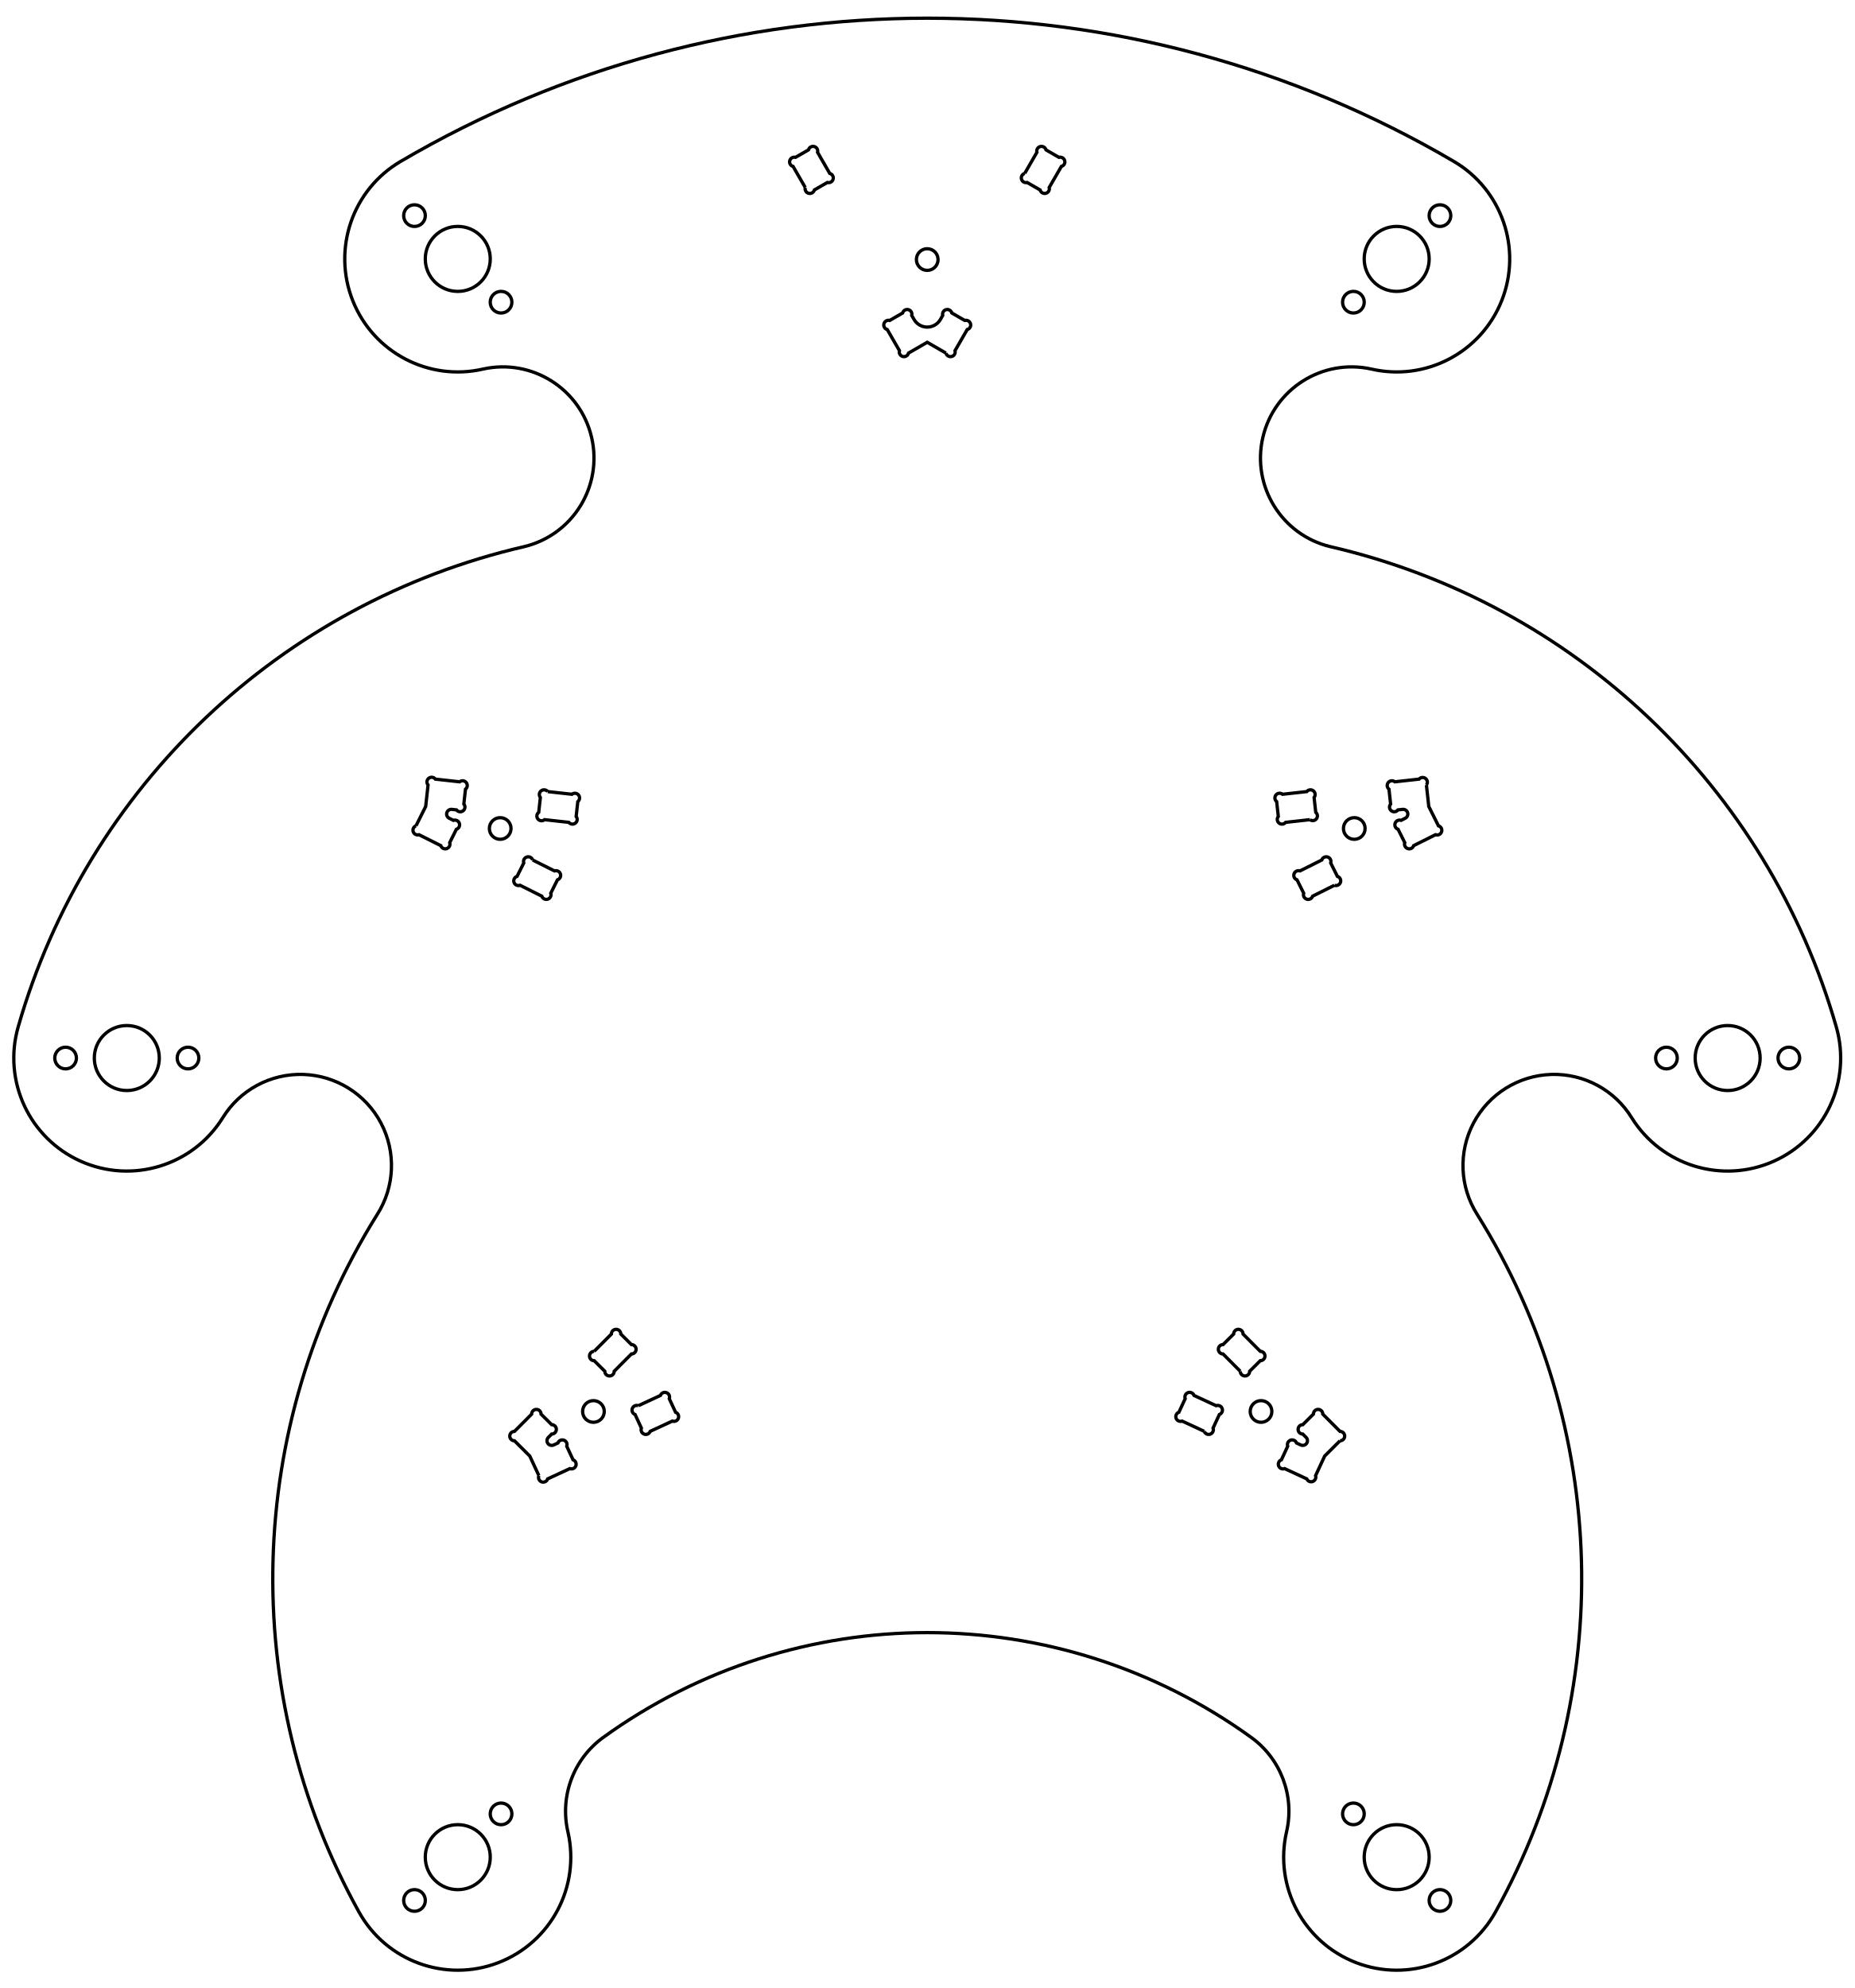
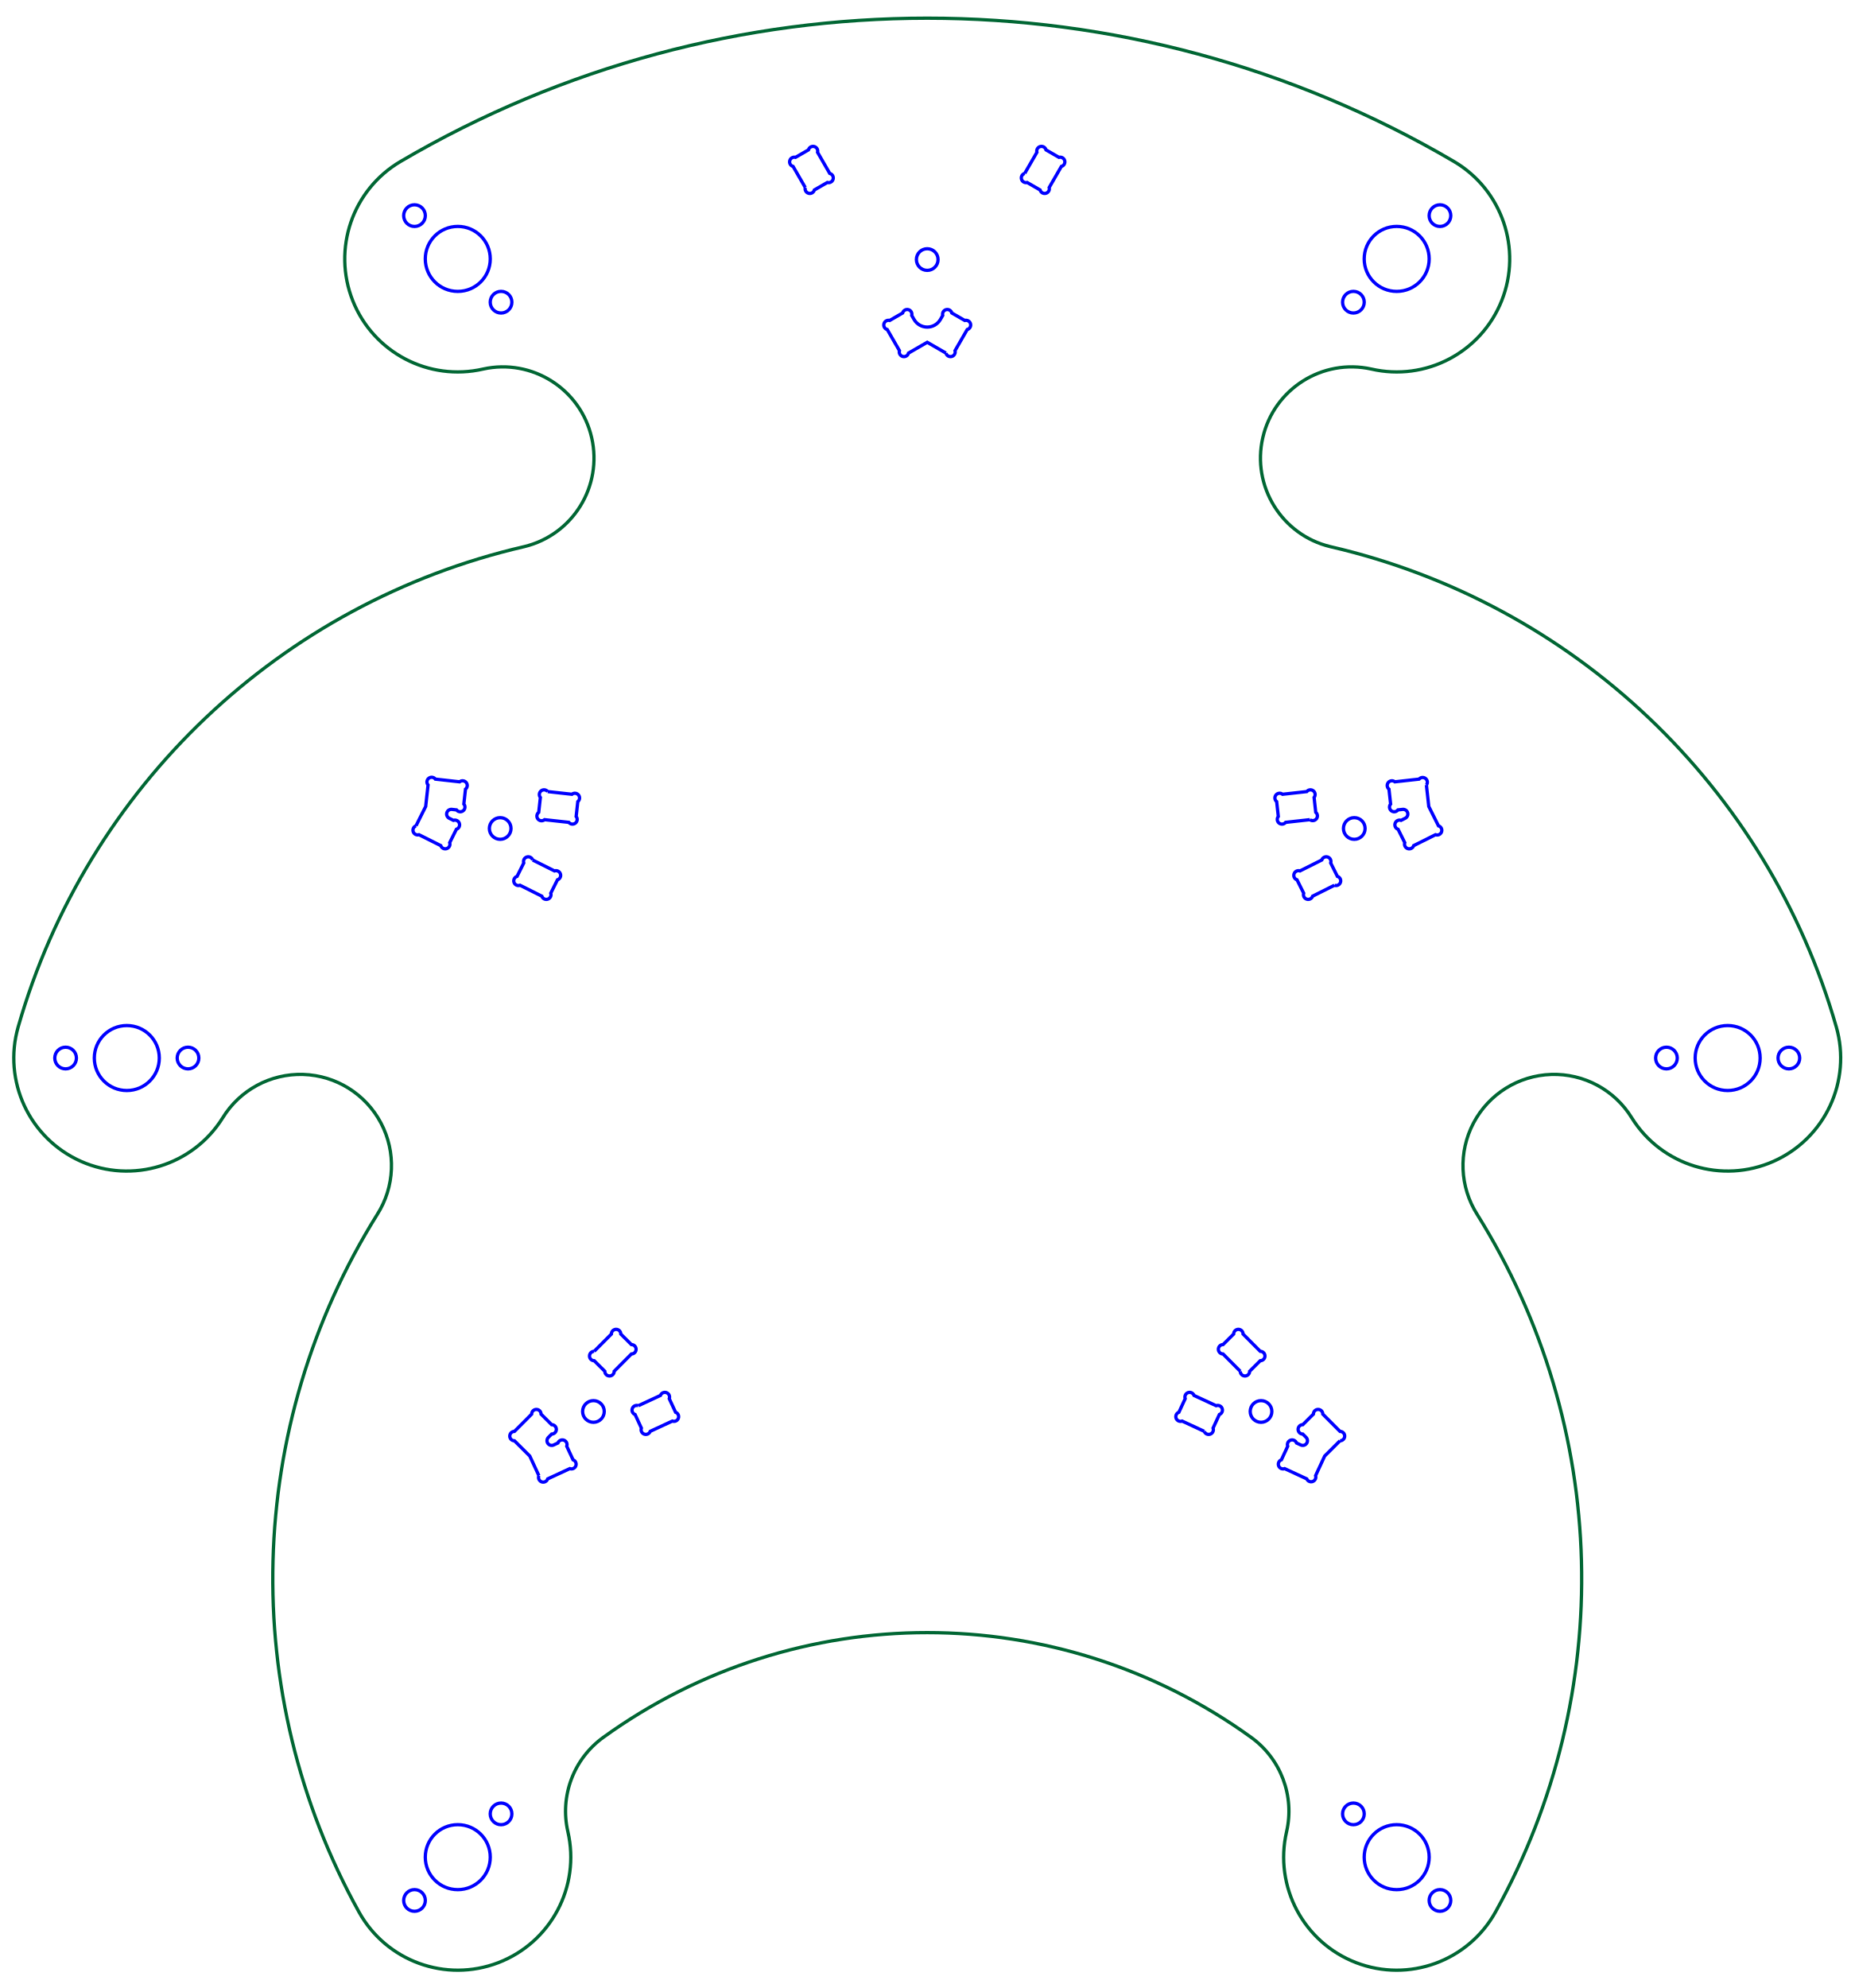
- <svg xmlns="http://www.w3.org/2000/svg" width="196.932mm" height="211.09mm" viewBox="0 0 196.932 211.09" version="1.1">
+ <svg xmlns="http://www.w3.org/2000/svg" width="196.932mm" height="211.09mm" viewBox="0 0 196.932 211.09" version="1.1" id="svg4550">
+   <defs id="defs4554" />
  <g id="Sketch009" transform="translate(98.46584,112.3446) scale(1,-1)">
-     <path id="Sketch009_w0000" d="M 74.823 -6.359 A 12.0 12.0 0 0 1 96.535 3.308 A 72.98 72.98 0 0 1 42.799 54.301 A 9.678 9.678 0 0 0 47.153 73.16 A 12.0 12.0 0 0 1 55.932 95.199 A 110.414 110.414 0 0 1 -55.932 95.199 A 12.0 12.0 0 0 1 -47.153 73.16 A 9.678 9.678 0 0 0 -42.799 54.301 A 72.98 72.98 0 0 1 -96.535 3.308 A 12.0 12.0 0 0 1 -74.823 -6.359 A 9.678 9.678 0 1 0 -58.409 -16.616 A 72.98 72.98 0 0 1 -60.348 -90.671 A 12.0 12.0 0 0 1 -38.16 -82.153 A 9.678 9.678 0 0 0 -34.397 -72.131 A 58.751 58.751 0 0 0 34.397 -72.131 A 9.678 9.678 0 0 0 38.16 -82.153 A 12.0 12.0 0 0 1 60.348 -90.671 A 72.98 72.98 0 0 1 58.409 -16.616 A 9.678 9.678 0 1 0 74.823 -6.359 " stroke="#000000" stroke-width="0.35 px" style="stroke-width:0.35;stroke-miterlimit:4;stroke-dasharray:none;fill:none;fill-rule: evenodd " />
-     <circle cx="49.853" cy="84.853" r="3.45" stroke="#000000" stroke-width="0.35 px" style="stroke-width:0.35;stroke-miterlimit:4;stroke-dasharray:none;fill:none" />
-     <circle cx="54.449" cy="89.449" r="1.15" stroke="#000000" stroke-width="0.35 px" style="stroke-width:0.35;stroke-miterlimit:4;stroke-dasharray:none;fill:none" />
-     <circle cx="45.257" cy="80.257" r="1.15" stroke="#000000" stroke-width="0.35 px" style="stroke-width:0.35;stroke-miterlimit:4;stroke-dasharray:none;fill:none" />
-     <circle cx="85.0" cy="4.62860733487e-27" r="3.45" stroke="#000000" stroke-width="0.35 px" style="stroke-width:0.35;stroke-miterlimit:4;stroke-dasharray:none;fill:none" />
-     <circle cx="91.5" cy="6.99394217808e-27" r="1.15" stroke="#000000" stroke-width="0.35 px" style="stroke-width:0.35;stroke-miterlimit:4;stroke-dasharray:none;fill:none" />
-     <circle cx="78.5" cy="-1.04146972859e-26" r="1.15" stroke="#000000" stroke-width="0.35 px" style="stroke-width:0.35;stroke-miterlimit:4;stroke-dasharray:none;fill:none" />
-     <circle cx="49.853" cy="-84.853" r="3.45" stroke="#000000" stroke-width="0.35 px" style="stroke-width:0.35;stroke-miterlimit:4;stroke-dasharray:none;fill:none" />
-     <circle cx="45.257" cy="-80.257" r="1.15" stroke="#000000" stroke-width="0.35 px" style="stroke-width:0.35;stroke-miterlimit:4;stroke-dasharray:none;fill:none" />
-     <circle cx="54.449" cy="-89.449" r="1.15" stroke="#000000" stroke-width="0.35 px" style="stroke-width:0.35;stroke-miterlimit:4;stroke-dasharray:none;fill:none" />
-     <circle cx="-49.853" cy="-84.853" r="3.45" stroke="#000000" stroke-width="0.35 px" style="stroke-width:0.35;stroke-miterlimit:4;stroke-dasharray:none;fill:none" />
-     <circle cx="-85.0" cy="-1.54934116234e-27" r="3.45" stroke="#000000" stroke-width="0.35 px" style="stroke-width:0.35;stroke-miterlimit:4;stroke-dasharray:none;fill:none" />
-     <circle cx="-49.853" cy="84.853" r="3.45" stroke="#000000" stroke-width="0.35 px" style="stroke-width:0.35;stroke-miterlimit:4;stroke-dasharray:none;fill:none" />
-     <circle cx="-45.257" cy="80.257" r="1.15" stroke="#000000" stroke-width="0.35 px" style="stroke-width:0.35;stroke-miterlimit:4;stroke-dasharray:none;fill:none" />
-     <circle cx="-54.449" cy="89.449" r="1.15" stroke="#000000" stroke-width="0.35 px" style="stroke-width:0.35;stroke-miterlimit:4;stroke-dasharray:none;fill:none" />
-     <circle cx="-78.5" cy="2.31398505881e-27" r="1.15" stroke="#000000" stroke-width="0.35 px" style="stroke-width:0.35;stroke-miterlimit:4;stroke-dasharray:none;fill:none" />
-     <circle cx="-91.5" cy="-5.41266738198e-27" r="1.15" stroke="#000000" stroke-width="0.35 px" style="stroke-width:0.35;stroke-miterlimit:4;stroke-dasharray:none;fill:none" />
-     <circle cx="-45.257" cy="-80.257" r="1.15" stroke="#000000" stroke-width="0.35 px" style="stroke-width:0.35;stroke-miterlimit:4;stroke-dasharray:none;fill:none" />
-     <circle cx="-54.449" cy="-89.449" r="1.15" stroke="#000000" stroke-width="0.35 px" style="stroke-width:0.35;stroke-miterlimit:4;stroke-dasharray:none;fill:none" />
-   </g>
-   <g id="Sketch014" transform="translate(98.46584,112.3446) scale(1,-1)">
-     <path id="Sketch014_w0000" d="M 43.831 -40.643 A 0.5 0.5 0 1 1 43.833 -39.643 L 42.008 -37.811 A 0.5 0.5 0 1 1 41.008 -37.809 L 39.885 -38.928 A 0.5 0.5 0 1 1 39.883 -39.928 L 40.235 -40.282 A 0.499 0.499 0 0 0 39.672 -41.086 L 39.219 -40.876 A 0.5 0.5 0 1 1 38.28 -41.22 L 37.613 -42.658 A 0.5 0.5 0 0 1 37.957 -43.597 L 40.303 -44.685 A 0.5 0.5 0 0 1 41.241 -44.341 L 42.206 -42.261 L 43.831 -40.643 " stroke="#000000" stroke-width="0.35 px" style="stroke-width:0.35;stroke-miterlimit:4;stroke-dasharray:none;fill:none;fill-rule: evenodd " />
-     <path id="Sketch014_w0001" d="M 33.24 -33.257 A 0.5 0.5 0 1 1 34.24 -33.259 L 35.364 -32.14 A 0.5 0.5 0 1 1 35.366 -31.14 L 33.541 -29.308 A 0.5 0.5 0 0 1 32.541 -29.305 L 31.417 -30.424 A 0.5 0.5 0 1 1 31.415 -31.424 L 33.24 -33.257 " stroke="#000000" stroke-width="0.35 px" style="stroke-width:0.35;stroke-miterlimit:4;stroke-dasharray:none;fill:none;fill-rule: evenodd " />
-     <path id="Sketch014_w0002" d="M 29.416 -39.637 A 0.5 0.5 0 0 1 30.355 -39.293 L 31.022 -37.854 A 0.5 0.5 0 1 1 30.678 -36.915 L 28.332 -35.827 A 0.5 0.5 0 1 1 27.393 -36.171 L 26.726 -37.61 A 0.5 0.5 0 0 1 27.07 -38.549 L 29.416 -39.637 " stroke="#000000" stroke-width="0.35 px" style="stroke-width:0.35;stroke-miterlimit:4;stroke-dasharray:none;fill:none;fill-rule: evenodd " />
-     <circle cx="35.447" cy="-37.528" r="1.15" stroke="#000000" stroke-width="0.35 px" style="stroke-width:0.35;stroke-miterlimit:4;stroke-dasharray:none;fill:none" />
-     <path id="Sketch014_w0004" d="M -41.241 -44.341 A 0.5 0.5 0 1 1 -40.303 -44.685 L -37.957 -43.597 A 0.5 0.5 0 1 1 -37.613 -42.658 L -38.28 -41.22 A 0.5 0.5 0 1 1 -39.219 -40.876 L -39.672 -41.086 A 0.499 0.499 0 0 0 -40.235 -40.282 L -39.883 -39.928 A 0.5 0.5 0 0 1 -39.885 -38.928 L -41.008 -37.809 A 0.5 0.5 0 1 1 -42.008 -37.811 L -43.833 -39.643 A 0.5 0.5 0 1 1 -43.831 -40.643 L -42.206 -42.261 L -41.241 -44.341 " stroke="#000000" stroke-width="0.35 px" style="stroke-width:0.35;stroke-miterlimit:4;stroke-dasharray:none;fill:none;fill-rule: evenodd " />
-     <path id="Sketch014_w0005" d="M -30.678 -36.915 A 0.5 0.5 0 1 1 -31.022 -37.854 L -30.355 -39.293 A 0.5 0.5 0 1 1 -29.416 -39.637 L -27.07 -38.549 A 0.5 0.5 0 1 1 -26.726 -37.61 L -27.393 -36.171 A 0.5 0.5 0 1 1 -28.332 -35.827 L -30.678 -36.915 " stroke="#000000" stroke-width="0.35 px" style="stroke-width:0.35;stroke-miterlimit:4;stroke-dasharray:none;fill:none;fill-rule: evenodd " />
-     <path id="Sketch014_w0006" d="M -35.366 -31.14 A 0.5 0.5 0 1 1 -35.364 -32.14 L -34.24 -33.259 A 0.5 0.5 0 0 1 -33.24 -33.257 L -31.415 -31.424 A 0.5 0.5 0 0 1 -31.417 -30.424 L -32.541 -29.305 A 0.5 0.5 0 1 1 -33.541 -29.308 L -35.366 -31.14 " stroke="#000000" stroke-width="0.35 px" style="stroke-width:0.35;stroke-miterlimit:4;stroke-dasharray:none;fill:none;fill-rule: evenodd " />
-     <circle cx="-35.447" cy="-37.528" r="1.15" stroke="#000000" stroke-width="0.35 px" style="stroke-width:0.35;stroke-miterlimit:4;stroke-dasharray:none;fill:none" />
-   </g>
-   <g id="Sketch015" transform="translate(98.46584,112.3446) scale(1,-1)">
-     <path id="Sketch015_w0000" d="M 53.009 28.99 A 0.5 0.5 0 0 1 52.229 29.615 L 49.659 29.33 A 0.5 0.5 0 1 1 49.034 28.549 L 49.209 26.973 A 0.5 0.5 0 1 1 49.989 26.348 L 50.486 26.403 A 0.499 0.499 0 0 0 50.764 25.462 L 50.317 25.238 A 0.5 0.5 0 0 1 50.001 24.289 L 50.71 22.871 A 0.5 0.5 0 1 1 51.659 22.555 L 53.972 23.712 A 0.5 0.5 0 1 1 54.288 24.66 L 53.262 26.711 L 53.009 28.99 " stroke="#000000" stroke-width="0.35 px" style="stroke-width:0.35;stroke-miterlimit:4;stroke-dasharray:none;fill:none;fill-rule: evenodd " />
-     <path id="Sketch015_w0001" d="M 40.633 25.31 A 0.5 0.5 0 0 1 41.257 26.091 L 41.083 27.667 A 0.5 0.5 0 1 1 40.302 28.292 L 37.732 28.007 A 0.5 0.5 0 1 1 37.107 27.226 L 37.282 25.65 A 0.5 0.5 0 1 1 38.063 25.025 L 40.633 25.31 " stroke="#000000" stroke-width="0.35 px" style="stroke-width:0.35;stroke-miterlimit:4;stroke-dasharray:none;fill:none;fill-rule: evenodd " />
-     <path id="Sketch015_w0002" d="M 43.239 18.344 A 0.5 0.5 0 1 1 43.556 19.292 L 42.846 20.711 A 0.5 0.5 0 1 1 41.897 21.027 L 39.585 19.87 A 0.5 0.5 0 1 1 39.269 18.921 L 39.978 17.503 A 0.5 0.5 0 1 1 40.927 17.187 L 43.239 18.344 " stroke="#000000" stroke-width="0.35 px" style="stroke-width:0.35;stroke-miterlimit:4;stroke-dasharray:none;fill:none;fill-rule: evenodd " />
-     <circle cx="45.349" cy="24.374" r="1.15" stroke="#000000" stroke-width="0.35 px" style="stroke-width:0.35;stroke-miterlimit:4;stroke-dasharray:none;fill:none" />
-     <path id="Sketch015_w0004" d="M -54.288 24.66 A 0.5 0.5 0 0 1 -53.972 23.712 L -51.659 22.555 A 0.5 0.5 0 1 1 -50.71 22.871 L -50.001 24.289 A 0.5 0.5 0 1 1 -50.317 25.238 L -50.764 25.462 A 0.499 0.499 0 0 0 -50.486 26.403 L -49.989 26.348 A 0.5 0.5 0 1 1 -49.209 26.973 L -49.034 28.549 A 0.5 0.5 0 0 1 -49.659 29.33 L -52.229 29.615 A 0.5 0.5 0 1 1 -53.009 28.99 L -53.262 26.711 L -54.288 24.66 " stroke="#000000" stroke-width="0.35 px" style="stroke-width:0.35;stroke-miterlimit:4;stroke-dasharray:none;fill:none;fill-rule: evenodd " />
-     <path id="Sketch015_w0005" d="M -41.897 21.027 A 0.5 0.5 0 0 1 -42.846 20.711 L -43.556 19.292 A 0.5 0.5 0 1 1 -43.239 18.344 L -40.927 17.187 A 0.5 0.5 0 1 1 -39.978 17.503 L -39.269 18.921 A 0.5 0.5 0 1 1 -39.585 19.87 L -41.897 21.027 " stroke="#000000" stroke-width="0.35 px" style="stroke-width:0.35;stroke-miterlimit:4;stroke-dasharray:none;fill:none;fill-rule: evenodd " />
-     <path id="Sketch015_w0006" d="M -40.302 28.292 A 0.5 0.5 0 1 1 -41.083 27.667 L -41.257 26.091 A 0.5 0.5 0 1 1 -40.633 25.31 L -38.063 25.025 A 0.5 0.5 0 1 1 -37.282 25.65 L -37.107 27.226 A 0.5 0.5 0 1 1 -37.732 28.007 L -40.302 28.292 " stroke="#000000" stroke-width="0.35 px" style="stroke-width:0.35;stroke-miterlimit:4;stroke-dasharray:none;fill:none;fill-rule: evenodd " />
-     <circle cx="-45.349" cy="24.374" r="1.15" stroke="#000000" stroke-width="0.35 px" style="stroke-width:0.35;stroke-miterlimit:4;stroke-dasharray:none;fill:none" />
-   </g>
-   <g id="Sketch016" transform="translate(98.46584,112.3446) scale(1,-1)">
-     <path id="Sketch016_w0000" d="M 1.986 74.854 A 0.5 0.5 0 1 1 2.952 75.112 L 4.245 77.352 A 0.5 0.5 0 1 1 3.986 78.318 L 2.612 79.111 A 0.5 0.5 0 1 1 1.646 78.852 L 1.396 78.419 A 1.612 1.612 0 0 0 -1.396 78.419 L -1.646 78.852 A 0.5 0.5 0 1 1 -2.612 79.111 L -3.986 78.318 A 0.5 0.5 0 1 1 -4.245 77.352 L -2.952 75.112 A 0.5 0.5 0 1 1 -1.986 74.854 L 0.0 76.0 L 1.986 74.854 " stroke="#000000" stroke-width="0.35 px" style="stroke-width:0.35;stroke-miterlimit:4;stroke-dasharray:none;fill:none;fill-rule: evenodd " />
-     <path id="Sketch016_w0001" d="M 10.354 93.933 A 0.5 0.5 0 0 1 10.612 92.967 L 11.986 92.174 A 0.5 0.5 0 1 1 12.952 92.433 L 14.245 94.672 A 0.5 0.5 0 1 1 13.986 95.638 L 12.612 96.431 A 0.5 0.5 0 1 1 11.646 96.172 L 10.354 93.933 " stroke="#000000" stroke-width="0.35 px" style="stroke-width:0.35;stroke-miterlimit:4;stroke-dasharray:none;fill:none;fill-rule: evenodd " />
-     <path id="Sketch016_w0002" d="M -12.952 92.433 A 0.5 0.5 0 1 1 -11.986 92.174 L -10.612 92.967 A 0.5 0.5 0 1 1 -10.354 93.933 L -11.646 96.172 A 0.5 0.5 0 1 1 -12.612 96.431 L -13.986 95.638 A 0.5 0.5 0 1 1 -14.245 94.672 L -12.952 92.433 " stroke="#000000" stroke-width="0.35 px" style="stroke-width:0.35;stroke-miterlimit:4;stroke-dasharray:none;fill:none;fill-rule: evenodd " />
-     <circle cx="0.0" cy="84.785" r="1.15" stroke="#000000" stroke-width="0.35 px" style="stroke-width:0.35;stroke-miterlimit:4;stroke-dasharray:none;fill:none" />
+     <path id="Sketch009_w0000" d="M 74.823 -6.359 A 12.0 12.0 0 0 1 96.535 3.308 A 72.98 72.98 0 0 1 42.799 54.301 A 9.678 9.678 0 0 0 47.153 73.16 A 12.0 12.0 0 0 1 55.932 95.199 A 110.414 110.414 0 0 1 -55.932 95.199 A 12.0 12.0 0 0 1 -47.153 73.16 A 9.678 9.678 0 0 0 -42.799 54.301 A 72.98 72.98 0 0 1 -96.535 3.308 A 12.0 12.0 0 0 1 -74.823 -6.359 A 9.678 9.678 0 1 0 -58.409 -16.616 A 72.98 72.98 0 0 1 -60.348 -90.671 A 12.0 12.0 0 0 1 -38.16 -82.153 A 9.678 9.678 0 0 0 -34.397 -72.131 A 58.751 58.751 0 0 0 34.397 -72.131 A 9.678 9.678 0 0 0 38.16 -82.153 A 12.0 12.0 0 0 1 60.348 -90.671 A 72.98 72.98 0 0 1 58.409 -16.616 A 9.678 9.678 0 1 0 74.823 -6.359 " stroke="#000000" stroke-width="0.35 px" style="stroke-width:0.35;stroke-miterlimit:4;stroke-dasharray:none;fill:none;fill-rule:evenodd;stroke:#006633;stroke-opacity:1" />
+     <circle cx="49.853" cy="84.853" r="3.45" stroke="#000000" stroke-width="0.35 px" style="stroke-width:0.35;stroke-miterlimit:4;stroke-dasharray:none;fill:none;stroke:#0000ff;stroke-opacity:1" id="circle4486" />
+     <circle cx="54.449" cy="89.449" r="1.15" stroke="#000000" stroke-width="0.35 px" style="stroke-width:0.35;stroke-miterlimit:4;stroke-dasharray:none;fill:none;stroke:#0000ff;stroke-opacity:1" id="circle4488" />
+     <circle cx="45.257" cy="80.257" r="1.15" stroke="#000000" stroke-width="0.35 px" style="stroke-width:0.35;stroke-miterlimit:4;stroke-dasharray:none;fill:none;stroke:#0000ff;stroke-opacity:1" id="circle4490" />
+     <circle cx="85.0" cy="4.62860733487e-27" r="3.45" stroke="#000000" stroke-width="0.35 px" style="stroke-width:0.35;stroke-miterlimit:4;stroke-dasharray:none;fill:none;stroke:#0000ff;stroke-opacity:1" id="circle4492" />
+     <circle cx="91.5" cy="6.99394217808e-27" r="1.15" stroke="#000000" stroke-width="0.35 px" style="stroke-width:0.35;stroke-miterlimit:4;stroke-dasharray:none;fill:none;stroke:#0000ff;stroke-opacity:1" id="circle4494" />
+     <circle cx="78.5" cy="-1.04146972859e-26" r="1.15" stroke="#000000" stroke-width="0.35 px" style="stroke-width:0.35;stroke-miterlimit:4;stroke-dasharray:none;fill:none;stroke:#0000ff;stroke-opacity:1" id="circle4496" />
+     <circle cx="49.853" cy="-84.853" r="3.45" stroke="#000000" stroke-width="0.35 px" style="stroke-width:0.35;stroke-miterlimit:4;stroke-dasharray:none;fill:none;stroke:#0000ff;stroke-opacity:1" id="circle4498" />
+     <circle cx="45.257" cy="-80.257" r="1.15" stroke="#000000" stroke-width="0.35 px" style="stroke-width:0.35;stroke-miterlimit:4;stroke-dasharray:none;fill:none;stroke:#0000ff;stroke-opacity:1" id="circle4500" />
+     <circle cx="54.449" cy="-89.449" r="1.15" stroke="#000000" stroke-width="0.35 px" style="stroke-width:0.35;stroke-miterlimit:4;stroke-dasharray:none;fill:none;stroke:#0000ff;stroke-opacity:1" id="circle4502" />
+     <circle cx="-49.853" cy="-84.853" r="3.45" stroke="#000000" stroke-width="0.35 px" style="stroke-width:0.35;stroke-miterlimit:4;stroke-dasharray:none;fill:none;stroke:#0000ff;stroke-opacity:1" id="circle4504" />
+     <circle cx="-85.0" cy="-1.54934116234e-27" r="3.45" stroke="#000000" stroke-width="0.35 px" style="stroke-width:0.35;stroke-miterlimit:4;stroke-dasharray:none;fill:none;stroke:#0000ff;stroke-opacity:1" id="circle4506" />
+     <circle cx="-49.853" cy="84.853" r="3.45" stroke="#000000" stroke-width="0.35 px" style="stroke-width:0.35;stroke-miterlimit:4;stroke-dasharray:none;fill:none;stroke:#0000ff;stroke-opacity:1" id="circle4508" />
+     <circle cx="-45.257" cy="80.257" r="1.15" stroke="#000000" stroke-width="0.35 px" style="stroke-width:0.35;stroke-miterlimit:4;stroke-dasharray:none;fill:none;stroke:#0000ff;stroke-opacity:1" id="circle4510" />
+     <circle cx="-54.449" cy="89.449" r="1.15" stroke="#000000" stroke-width="0.35 px" style="stroke-width:0.35;stroke-miterlimit:4;stroke-dasharray:none;fill:none;stroke:#0000ff;stroke-opacity:1" id="circle4512" />
+     <circle cx="-78.5" cy="2.31398505881e-27" r="1.15" stroke="#000000" stroke-width="0.35 px" style="stroke-width:0.35;stroke-miterlimit:4;stroke-dasharray:none;fill:none;stroke:#0000ff;stroke-opacity:1" id="circle4514" />
+     <circle cx="-91.5" cy="-5.41266738198e-27" r="1.15" stroke="#000000" stroke-width="0.35 px" style="stroke-width:0.35;stroke-miterlimit:4;stroke-dasharray:none;fill:none;stroke:#0000ff;stroke-opacity:1" id="circle4516" />
+     <circle cx="-45.257" cy="-80.257" r="1.15" stroke="#000000" stroke-width="0.35 px" style="stroke-width:0.35;stroke-miterlimit:4;stroke-dasharray:none;fill:none;stroke:#0000ff;stroke-opacity:1" id="circle4518" />
+     <circle cx="-54.449" cy="-89.449" r="1.15" stroke="#000000" stroke-width="0.35 px" style="stroke-width:0.35;stroke-miterlimit:4;stroke-dasharray:none;fill:none;stroke:#0000ff;stroke-opacity:1" id="circle4520" />
+     <path id="Sketch014_w0000" d="M 43.831 -40.643 A 0.5 0.5 0 1 1 43.833 -39.643 L 42.008 -37.811 A 0.5 0.5 0 1 1 41.008 -37.809 L 39.885 -38.928 A 0.5 0.5 0 1 1 39.883 -39.928 L 40.235 -40.282 A 0.499 0.499 0 0 0 39.672 -41.086 L 39.219 -40.876 A 0.5 0.5 0 1 1 38.28 -41.22 L 37.613 -42.658 A 0.5 0.5 0 0 1 37.957 -43.597 L 40.303 -44.685 A 0.5 0.5 0 0 1 41.241 -44.341 L 42.206 -42.261 L 43.831 -40.643 " stroke="#000000" stroke-width="0.35 px" style="stroke-width:0.35;stroke-miterlimit:4;stroke-dasharray:none;fill:none;fill-rule:evenodd;stroke:#0000ff;stroke-opacity:1" />
+     <path id="Sketch014_w0001" d="M 33.24 -33.257 A 0.5 0.5 0 1 1 34.24 -33.259 L 35.364 -32.14 A 0.5 0.5 0 1 1 35.366 -31.14 L 33.541 -29.308 A 0.5 0.5 0 0 1 32.541 -29.305 L 31.417 -30.424 A 0.5 0.5 0 1 1 31.415 -31.424 L 33.24 -33.257 " stroke="#000000" stroke-width="0.35 px" style="stroke-width:0.35;stroke-miterlimit:4;stroke-dasharray:none;fill:none;fill-rule:evenodd;stroke:#0000ff;stroke-opacity:1" />
+     <path id="Sketch014_w0002" d="M 29.416 -39.637 A 0.5 0.5 0 0 1 30.355 -39.293 L 31.022 -37.854 A 0.5 0.5 0 1 1 30.678 -36.915 L 28.332 -35.827 A 0.5 0.5 0 1 1 27.393 -36.171 L 26.726 -37.61 A 0.5 0.5 0 0 1 27.07 -38.549 L 29.416 -39.637 " stroke="#000000" stroke-width="0.35 px" style="stroke-width:0.35;stroke-miterlimit:4;stroke-dasharray:none;fill:none;fill-rule:evenodd;stroke:#0000ff;stroke-opacity:1" />
+     <circle cx="35.447" cy="-37.528" r="1.15" stroke="#000000" stroke-width="0.35 px" style="stroke-width:0.35;stroke-miterlimit:4;stroke-dasharray:none;fill:none;stroke:#0000ff;stroke-opacity:1" id="circle4527" />
+     <path id="Sketch014_w0004" d="M -41.241 -44.341 A 0.5 0.5 0 1 1 -40.303 -44.685 L -37.957 -43.597 A 0.5 0.5 0 1 1 -37.613 -42.658 L -38.28 -41.22 A 0.5 0.5 0 1 1 -39.219 -40.876 L -39.672 -41.086 A 0.499 0.499 0 0 0 -40.235 -40.282 L -39.883 -39.928 A 0.5 0.5 0 0 1 -39.885 -38.928 L -41.008 -37.809 A 0.5 0.5 0 1 1 -42.008 -37.811 L -43.833 -39.643 A 0.5 0.5 0 1 1 -43.831 -40.643 L -42.206 -42.261 L -41.241 -44.341 " stroke="#000000" stroke-width="0.35 px" style="stroke-width:0.35;stroke-miterlimit:4;stroke-dasharray:none;fill:none;fill-rule:evenodd;stroke:#0000ff;stroke-opacity:1" />
+     <path id="Sketch014_w0005" d="M -30.678 -36.915 A 0.5 0.5 0 1 1 -31.022 -37.854 L -30.355 -39.293 A 0.5 0.5 0 1 1 -29.416 -39.637 L -27.07 -38.549 A 0.5 0.5 0 1 1 -26.726 -37.61 L -27.393 -36.171 A 0.5 0.5 0 1 1 -28.332 -35.827 L -30.678 -36.915 " stroke="#000000" stroke-width="0.35 px" style="stroke-width:0.35;stroke-miterlimit:4;stroke-dasharray:none;fill:none;fill-rule:evenodd;stroke:#0000ff;stroke-opacity:1" />
+     <path id="Sketch014_w0006" d="M -35.366 -31.14 A 0.5 0.5 0 1 1 -35.364 -32.14 L -34.24 -33.259 A 0.5 0.5 0 0 1 -33.24 -33.257 L -31.415 -31.424 A 0.5 0.5 0 0 1 -31.417 -30.424 L -32.541 -29.305 A 0.5 0.5 0 1 1 -33.541 -29.308 L -35.366 -31.14 " stroke="#000000" stroke-width="0.35 px" style="stroke-width:0.35;stroke-miterlimit:4;stroke-dasharray:none;fill:none;fill-rule:evenodd;stroke:#0000ff;stroke-opacity:1" />
+     <circle cx="-35.447" cy="-37.528" r="1.15" stroke="#000000" stroke-width="0.35 px" style="stroke-width:0.35;stroke-miterlimit:4;stroke-dasharray:none;fill:none;stroke:#0000ff;stroke-opacity:1" id="circle4532" />
+     <path id="Sketch015_w0000" d="M 53.009 28.99 A 0.5 0.5 0 0 1 52.229 29.615 L 49.659 29.33 A 0.5 0.5 0 1 1 49.034 28.549 L 49.209 26.973 A 0.5 0.5 0 1 1 49.989 26.348 L 50.486 26.403 A 0.499 0.499 0 0 0 50.764 25.462 L 50.317 25.238 A 0.5 0.5 0 0 1 50.001 24.289 L 50.71 22.871 A 0.5 0.5 0 1 1 51.659 22.555 L 53.972 23.712 A 0.5 0.5 0 1 1 54.288 24.66 L 53.262 26.711 L 53.009 28.99 " stroke="#000000" stroke-width="0.35 px" style="stroke-width:0.35;stroke-miterlimit:4;stroke-dasharray:none;fill:none;fill-rule:evenodd;stroke:#0000ff;stroke-opacity:1" />
+     <path id="Sketch015_w0001" d="M 40.633 25.31 A 0.5 0.5 0 0 1 41.257 26.091 L 41.083 27.667 A 0.5 0.5 0 1 1 40.302 28.292 L 37.732 28.007 A 0.5 0.5 0 1 1 37.107 27.226 L 37.282 25.65 A 0.5 0.5 0 1 1 38.063 25.025 L 40.633 25.31 " stroke="#000000" stroke-width="0.35 px" style="stroke-width:0.35;stroke-miterlimit:4;stroke-dasharray:none;fill:none;fill-rule:evenodd;stroke:#0000ff;stroke-opacity:1" />
+     <path id="Sketch015_w0002" d="M 43.239 18.344 A 0.5 0.5 0 1 1 43.556 19.292 L 42.846 20.711 A 0.5 0.5 0 1 1 41.897 21.027 L 39.585 19.87 A 0.5 0.5 0 1 1 39.269 18.921 L 39.978 17.503 A 0.5 0.5 0 1 1 40.927 17.187 L 43.239 18.344 " stroke="#000000" stroke-width="0.35 px" style="stroke-width:0.35;stroke-miterlimit:4;stroke-dasharray:none;fill:none;fill-rule:evenodd;stroke:#0000ff;stroke-opacity:1" />
+     <circle cx="45.349" cy="24.374" r="1.15" stroke="#000000" stroke-width="0.35 px" style="stroke-width:0.35;stroke-miterlimit:4;stroke-dasharray:none;fill:none;stroke:#0000ff;stroke-opacity:1" id="circle4537" />
+     <path id="Sketch015_w0004" d="M -54.288 24.66 A 0.5 0.5 0 0 1 -53.972 23.712 L -51.659 22.555 A 0.5 0.5 0 1 1 -50.71 22.871 L -50.001 24.289 A 0.5 0.5 0 1 1 -50.317 25.238 L -50.764 25.462 A 0.499 0.499 0 0 0 -50.486 26.403 L -49.989 26.348 A 0.5 0.5 0 1 1 -49.209 26.973 L -49.034 28.549 A 0.5 0.5 0 0 1 -49.659 29.33 L -52.229 29.615 A 0.5 0.5 0 1 1 -53.009 28.99 L -53.262 26.711 L -54.288 24.66 " stroke="#000000" stroke-width="0.35 px" style="stroke-width:0.35;stroke-miterlimit:4;stroke-dasharray:none;fill:none;fill-rule:evenodd;stroke:#0000ff;stroke-opacity:1" />
+     <path id="Sketch015_w0005" d="M -41.897 21.027 A 0.5 0.5 0 0 1 -42.846 20.711 L -43.556 19.292 A 0.5 0.5 0 1 1 -43.239 18.344 L -40.927 17.187 A 0.5 0.5 0 1 1 -39.978 17.503 L -39.269 18.921 A 0.5 0.5 0 1 1 -39.585 19.87 L -41.897 21.027 " stroke="#000000" stroke-width="0.35 px" style="stroke-width:0.35;stroke-miterlimit:4;stroke-dasharray:none;fill:none;fill-rule:evenodd;stroke:#0000ff;stroke-opacity:1" />
+     <path id="Sketch015_w0006" d="M -40.302 28.292 A 0.5 0.5 0 1 1 -41.083 27.667 L -41.257 26.091 A 0.5 0.5 0 1 1 -40.633 25.31 L -38.063 25.025 A 0.5 0.5 0 1 1 -37.282 25.65 L -37.107 27.226 A 0.5 0.5 0 1 1 -37.732 28.007 L -40.302 28.292 " stroke="#000000" stroke-width="0.35 px" style="stroke-width:0.35;stroke-miterlimit:4;stroke-dasharray:none;fill:none;fill-rule:evenodd;stroke:#0000ff;stroke-opacity:1" />
+     <circle cx="-45.349" cy="24.374" r="1.15" stroke="#000000" stroke-width="0.35 px" style="stroke-width:0.35;stroke-miterlimit:4;stroke-dasharray:none;fill:none;stroke:#0000ff;stroke-opacity:1" id="circle4542" />
+     <path id="Sketch016_w0000" d="M 1.986 74.854 A 0.5 0.5 0 1 1 2.952 75.112 L 4.245 77.352 A 0.5 0.5 0 1 1 3.986 78.318 L 2.612 79.111 A 0.5 0.5 0 1 1 1.646 78.852 L 1.396 78.419 A 1.612 1.612 0 0 0 -1.396 78.419 L -1.646 78.852 A 0.5 0.5 0 1 1 -2.612 79.111 L -3.986 78.318 A 0.5 0.5 0 1 1 -4.245 77.352 L -2.952 75.112 A 0.5 0.5 0 1 1 -1.986 74.854 L 0.0 76.0 L 1.986 74.854 " stroke="#000000" stroke-width="0.35 px" style="stroke-width:0.35;stroke-miterlimit:4;stroke-dasharray:none;fill:none;fill-rule:evenodd;stroke:#0000ff;stroke-opacity:1" />
+     <path id="Sketch016_w0001" d="M 10.354 93.933 A 0.5 0.5 0 0 1 10.612 92.967 L 11.986 92.174 A 0.5 0.5 0 1 1 12.952 92.433 L 14.245 94.672 A 0.5 0.5 0 1 1 13.986 95.638 L 12.612 96.431 A 0.5 0.5 0 1 1 11.646 96.172 L 10.354 93.933 " stroke="#000000" stroke-width="0.35 px" style="stroke-width:0.35;stroke-miterlimit:4;stroke-dasharray:none;fill:none;fill-rule:evenodd;stroke:#0000ff;stroke-opacity:1" />
+     <path id="Sketch016_w0002" d="M -12.952 92.433 A 0.5 0.5 0 1 1 -11.986 92.174 L -10.612 92.967 A 0.5 0.5 0 1 1 -10.354 93.933 L -11.646 96.172 A 0.5 0.5 0 1 1 -12.612 96.431 L -13.986 95.638 A 0.5 0.5 0 1 1 -14.245 94.672 L -12.952 92.433 " stroke="#000000" stroke-width="0.35 px" style="stroke-width:0.35;stroke-miterlimit:4;stroke-dasharray:none;fill:none;fill-rule:evenodd;stroke:#0000ff;stroke-opacity:1" />
+     <circle cx="0.0" cy="84.785" r="1.15" stroke="#000000" stroke-width="0.35 px" style="stroke-width:0.35;stroke-miterlimit:4;stroke-dasharray:none;fill:none;stroke:#0000ff;stroke-opacity:1" id="circle4547" />
  </g>
</svg>
